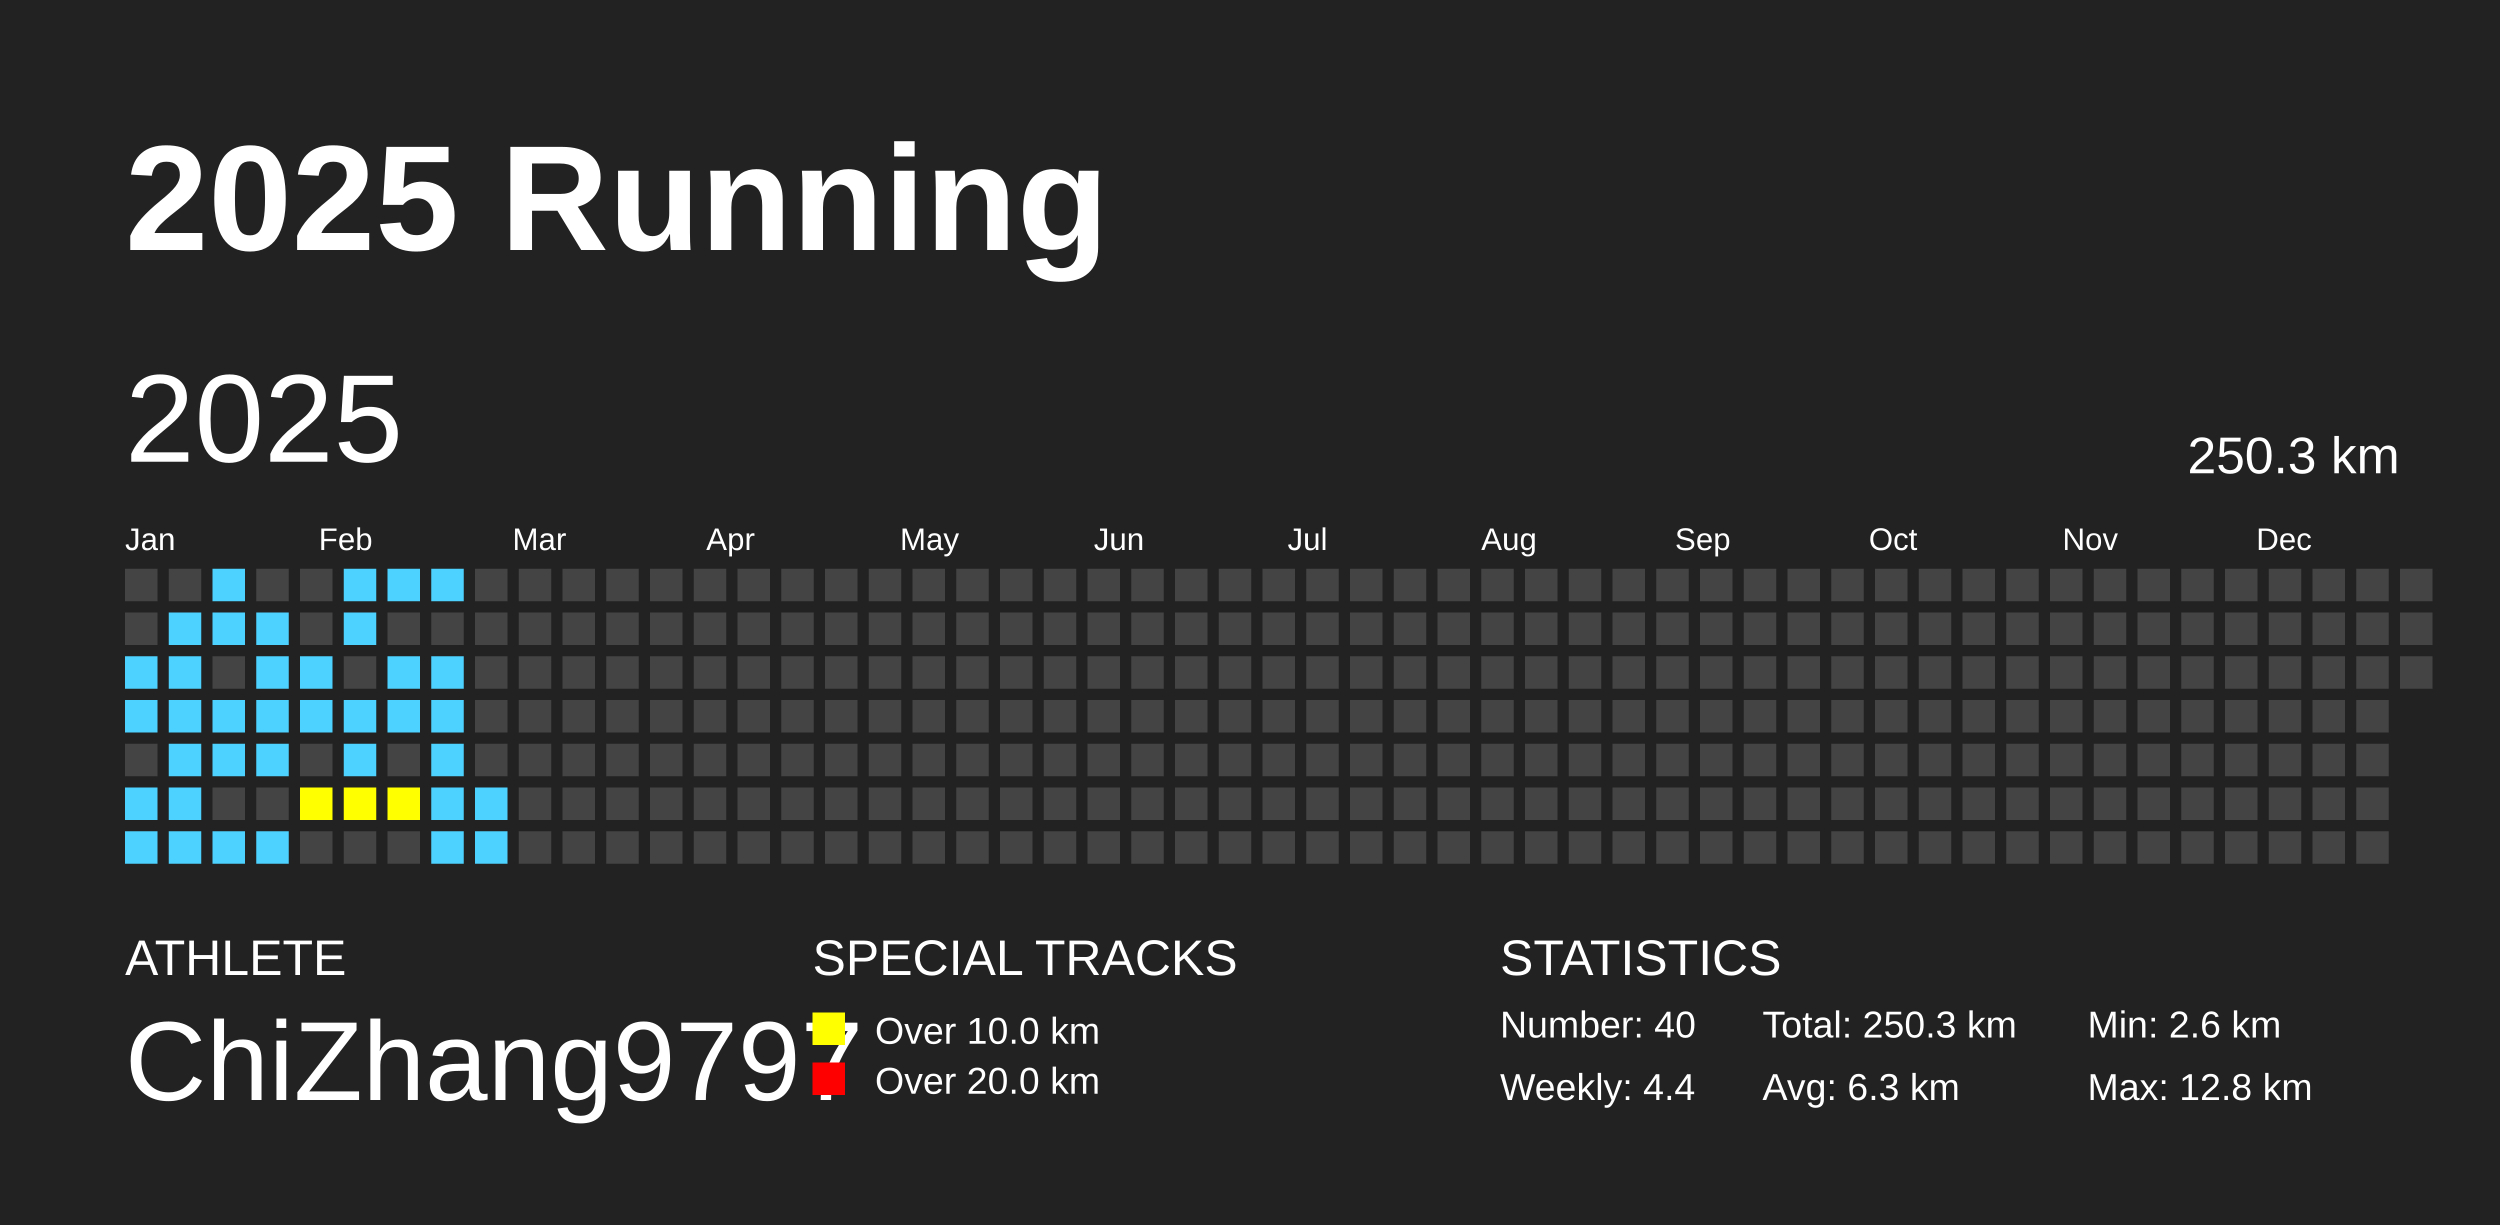
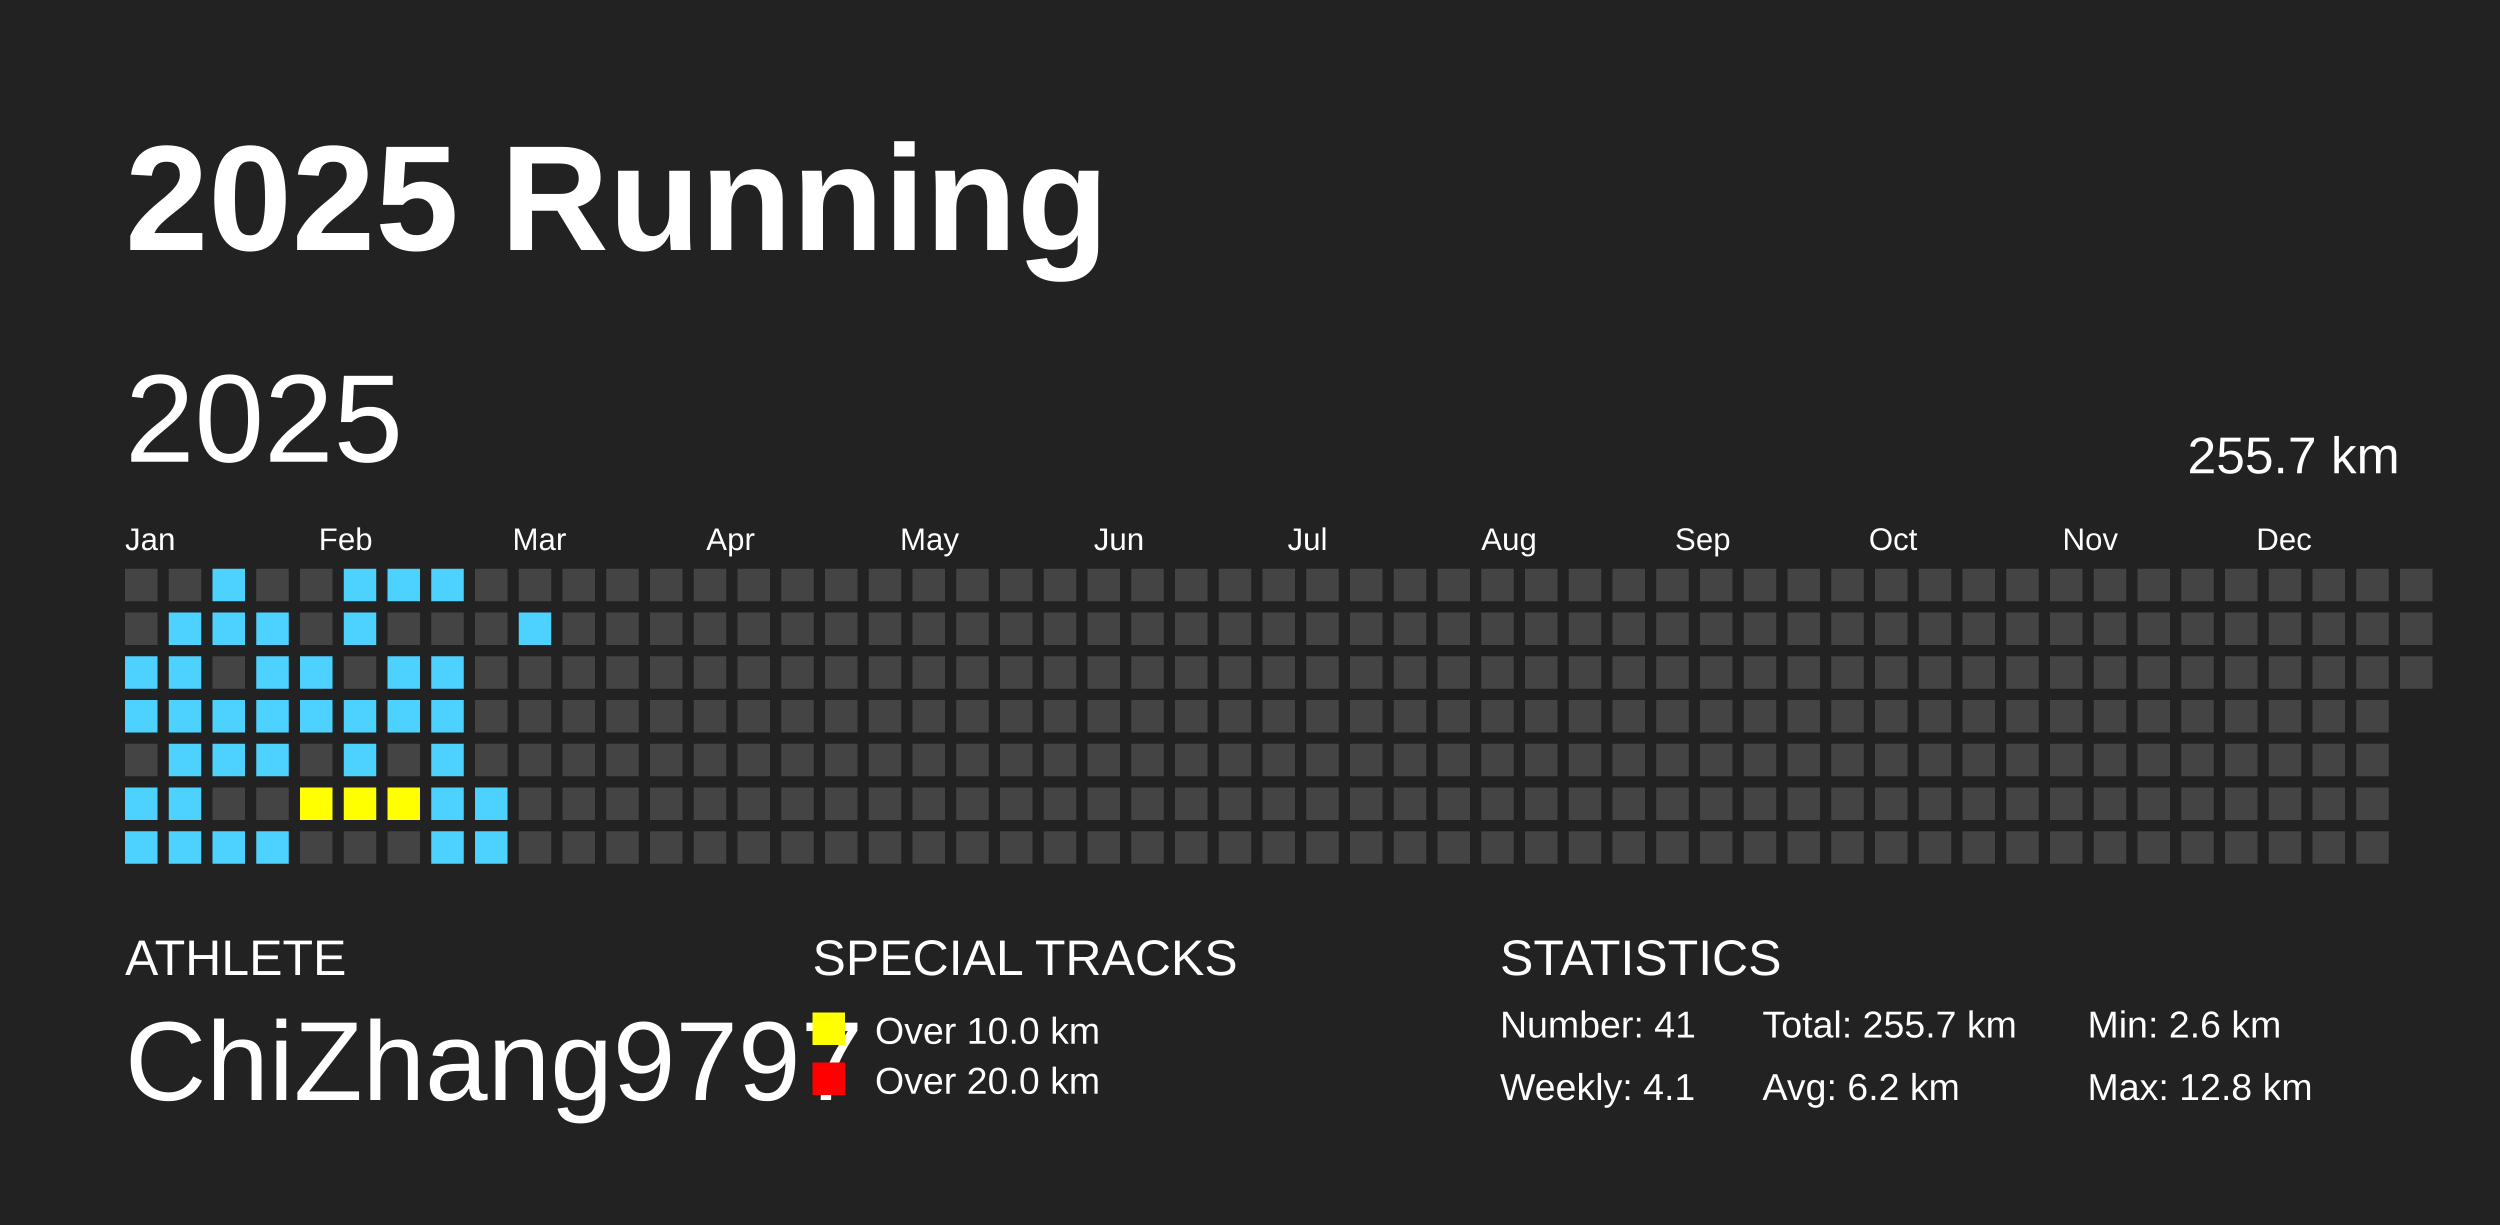
<svg xmlns="http://www.w3.org/2000/svg" baseProfile="full" height="98mm" version="1.1" viewBox="0,0,200,98" width="200mm">
  <defs />
  <rect fill="#222222" height="98" width="200" x="0" y="0" />
  <text fill="#FFFFFF" style="font-size:12px; font-family:Arial; font-weight:bold;" x="10" y="20">2025 Running</text>
  <text fill="#FFFFFF" style="font-size:4px; font-family:Arial" x="10" y="78">ATHLETE</text>
  <text fill="#FFFFFF" style="font-size:9px; font-family:Arial" x="10" y="88">ChiZhang9797</text>
  <text fill="#FFFFFF" style="font-size:4px; font-family:Arial" x="65" y="78">SPECIAL TRACKS</text>
  <rect fill="yellow" height="2.6" width="2.6" x="65" y="81" />
  <text fill="#FFFFFF" style="font-size:3px; font-family:Arial" x="70" y="83.5">Over 10.0 km</text>
  <rect fill="red" height="2.6" width="2.6" x="65" y="85" />
  <text fill="#FFFFFF" style="font-size:3px; font-family:Arial" x="70" y="87.5">Over 20.0 km</text>
  <text fill="#FFFFFF" style="font-size:4px; font-family:Arial" x="120" y="78">STATISTICS</text>
-   <text fill="#FFFFFF" style="font-size:3px; font-family:Arial" x="120" y="83">Number: 40</text>
-   <text fill="#FFFFFF" style="font-size:3px; font-family:Arial" x="120" y="88">Weekly: 4.4</text>
-   <text fill="#FFFFFF" style="font-size:3px; font-family:Arial" x="141" y="83">Total: 250.3 km</text>
-   <text fill="#FFFFFF" style="font-size:3px; font-family:Arial" x="141" y="88">Avg: 6.3 km</text>
+   <text fill="#FFFFFF" style="font-size:3px; font-family:Arial" x="120" y="83">Number: 41</text>
+   <text fill="#FFFFFF" style="font-size:3px; font-family:Arial" x="120" y="88">Weekly: 4.1</text>
+   <text fill="#FFFFFF" style="font-size:3px; font-family:Arial" x="141" y="83">Total: 255.7 km</text>
+   <text fill="#FFFFFF" style="font-size:3px; font-family:Arial" x="141" y="88">Avg: 6.2 km</text>
  <text fill="#FFFFFF" style="font-size:3px; font-family:Arial" x="167" y="83">Min: 2.6 km</text>
  <text fill="#FFFFFF" style="font-size:3px; font-family:Arial" x="167" y="88">Max: 12.8 km</text>
  <text dominant-baseline="hanging" fill="#FFFFFF" style="font-size:10.0px; font-family:Arial;" x="10" y="30">2025</text>
-   <text dominant-baseline="hanging" fill="#FFFFFF" style="font-size:4.125px; font-family:Arial;" x="175" y="35">250.3 km</text>
+   <text dominant-baseline="hanging" fill="#FFFFFF" style="font-size:4.125px; font-family:Arial;" x="175" y="35">255.7 km</text>
  <text fill="#FFFFFF" style="font-size:2.5px; font-family:Arial" x="10.0" y="44">Jan</text>
  <text fill="#FFFFFF" style="font-size:2.5px; font-family:Arial" x="25.5" y="44">Feb</text>
  <text fill="#FFFFFF" style="font-size:2.5px; font-family:Arial" x="41.0" y="44">Mar</text>
  <text fill="#FFFFFF" style="font-size:2.5px; font-family:Arial" x="56.5" y="44">Apr</text>
  <text fill="#FFFFFF" style="font-size:2.5px; font-family:Arial" x="72.0" y="44">May</text>
  <text fill="#FFFFFF" style="font-size:2.5px; font-family:Arial" x="87.5" y="44">Jun</text>
  <text fill="#FFFFFF" style="font-size:2.5px; font-family:Arial" x="103.0" y="44">Jul</text>
  <text fill="#FFFFFF" style="font-size:2.5px; font-family:Arial" x="118.5" y="44">Aug</text>
  <text fill="#FFFFFF" style="font-size:2.5px; font-family:Arial" x="134.0" y="44">Sep</text>
  <text fill="#FFFFFF" style="font-size:2.5px; font-family:Arial" x="149.5" y="44">Oct</text>
  <text fill="#FFFFFF" style="font-size:2.5px; font-family:Arial" x="165.0" y="44">Nov</text>
  <text fill="#FFFFFF" style="font-size:2.5px; font-family:Arial" x="180.5" y="44">Dec</text>
  <rect fill="#444444" height="2.6" width="2.6" x="10.0" y="45.5" />
  <rect fill="#444444" height="2.6" width="2.6" x="10.0" y="49.0" />
  <rect fill="#4DD2FF" height="2.6" width="2.6" x="10.0" y="52.5" />
  <rect fill="#4DD2FF" height="2.6" width="2.6" x="10.0" y="56.0" />
  <rect fill="#444444" height="2.6" width="2.6" x="10.0" y="59.5" />
  <rect fill="#4DD2FF" height="2.6" width="2.6" x="10.0" y="63.0" />
  <rect fill="#4DD2FF" height="2.6" width="2.6" x="10.0" y="66.5" />
  <rect fill="#444444" height="2.6" width="2.6" x="13.5" y="45.5" />
  <rect fill="#4DD2FF" height="2.6" width="2.6" x="13.5" y="49.0" />
  <rect fill="#4DD2FF" height="2.6" width="2.6" x="13.5" y="52.5" />
  <rect fill="#4DD2FF" height="2.6" width="2.6" x="13.5" y="56.0" />
  <rect fill="#4DD2FF" height="2.6" width="2.6" x="13.5" y="59.5" />
  <rect fill="#4DD2FF" height="2.6" width="2.6" x="13.5" y="63.0" />
  <rect fill="#4DD2FF" height="2.6" width="2.6" x="13.5" y="66.5" />
  <rect fill="#4DD2FF" height="2.6" width="2.6" x="17.0" y="45.5" />
  <rect fill="#4DD2FF" height="2.6" width="2.6" x="17.0" y="49.0" />
  <rect fill="#444444" height="2.6" width="2.6" x="17.0" y="52.5" />
  <rect fill="#4DD2FF" height="2.6" width="2.6" x="17.0" y="56.0" />
  <rect fill="#4DD2FF" height="2.6" width="2.6" x="17.0" y="59.5" />
  <rect fill="#444444" height="2.6" width="2.6" x="17.0" y="63.0" />
  <rect fill="#4DD2FF" height="2.6" width="2.6" x="17.0" y="66.5" />
  <rect fill="#444444" height="2.6" width="2.6" x="20.5" y="45.5" />
  <rect fill="#4DD2FF" height="2.6" width="2.6" x="20.5" y="49.0" />
  <rect fill="#4DD2FF" height="2.6" width="2.6" x="20.5" y="52.5" />
  <rect fill="#4DD2FF" height="2.6" width="2.6" x="20.5" y="56.0" />
  <rect fill="#4DD2FF" height="2.6" width="2.6" x="20.5" y="59.5" />
  <rect fill="#444444" height="2.6" width="2.6" x="20.5" y="63.0" />
  <rect fill="#4DD2FF" height="2.6" width="2.6" x="20.5" y="66.5" />
  <rect fill="#444444" height="2.6" width="2.6" x="24.0" y="45.5" />
  <rect fill="#444444" height="2.6" width="2.6" x="24.0" y="49.0" />
  <rect fill="#4DD2FF" height="2.6" width="2.6" x="24.0" y="52.5" />
  <rect fill="#4DD2FF" height="2.6" width="2.6" x="24.0" y="56.0" />
  <rect fill="#444444" height="2.6" width="2.6" x="24.0" y="59.5" />
  <rect fill="yellow" height="2.6" width="2.6" x="24.0" y="63.0" />
  <rect fill="#444444" height="2.6" width="2.6" x="24.0" y="66.5" />
  <rect fill="#4DD2FF" height="2.6" width="2.6" x="27.5" y="45.5" />
  <rect fill="#4DD2FF" height="2.6" width="2.6" x="27.5" y="49.0" />
  <rect fill="#444444" height="2.6" width="2.6" x="27.5" y="52.5" />
  <rect fill="#4DD2FF" height="2.6" width="2.6" x="27.5" y="56.0" />
  <rect fill="#4DD2FF" height="2.6" width="2.6" x="27.5" y="59.5" />
  <rect fill="yellow" height="2.6" width="2.6" x="27.5" y="63.0" />
  <rect fill="#444444" height="2.6" width="2.6" x="27.5" y="66.5" />
  <rect fill="#4DD2FF" height="2.6" width="2.6" x="31.0" y="45.5" />
  <rect fill="#444444" height="2.6" width="2.6" x="31.0" y="49.0" />
  <rect fill="#4DD2FF" height="2.6" width="2.6" x="31.0" y="52.5" />
  <rect fill="#4DD2FF" height="2.6" width="2.6" x="31.0" y="56.0" />
  <rect fill="#444444" height="2.6" width="2.6" x="31.0" y="59.5" />
  <rect fill="yellow" height="2.6" width="2.6" x="31.0" y="63.0" />
  <rect fill="#444444" height="2.6" width="2.6" x="31.0" y="66.5" />
  <rect fill="#4DD2FF" height="2.6" width="2.6" x="34.5" y="45.5" />
  <rect fill="#444444" height="2.6" width="2.6" x="34.5" y="49.0" />
  <rect fill="#4DD2FF" height="2.6" width="2.6" x="34.5" y="52.5" />
  <rect fill="#4DD2FF" height="2.6" width="2.6" x="34.5" y="56.0" />
  <rect fill="#4DD2FF" height="2.6" width="2.6" x="34.5" y="59.5" />
  <rect fill="#4DD2FF" height="2.6" width="2.6" x="34.5" y="63.0" />
  <rect fill="#4DD2FF" height="2.6" width="2.6" x="34.5" y="66.5" />
  <rect fill="#444444" height="2.6" width="2.6" x="38.0" y="45.5" />
  <rect fill="#444444" height="2.6" width="2.6" x="38.0" y="49.0" />
  <rect fill="#444444" height="2.6" width="2.6" x="38.0" y="52.5" />
  <rect fill="#444444" height="2.6" width="2.6" x="38.0" y="56.0" />
  <rect fill="#444444" height="2.6" width="2.6" x="38.0" y="59.5" />
  <rect fill="#4DD2FF" height="2.6" width="2.6" x="38.0" y="63.0" />
  <rect fill="#4DD2FF" height="2.6" width="2.6" x="38.0" y="66.5" />
  <rect fill="#444444" height="2.6" width="2.6" x="41.5" y="45.5" />
-   <rect fill="#444444" height="2.6" width="2.6" x="41.5" y="49.0" />
+   <rect fill="#4DD2FF" height="2.6" width="2.6" x="41.5" y="49.0" />
  <rect fill="#444444" height="2.6" width="2.6" x="41.5" y="52.5" />
  <rect fill="#444444" height="2.6" width="2.6" x="41.5" y="56.0" />
  <rect fill="#444444" height="2.6" width="2.6" x="41.5" y="59.5" />
  <rect fill="#444444" height="2.6" width="2.6" x="41.5" y="63.0" />
  <rect fill="#444444" height="2.6" width="2.6" x="41.5" y="66.5" />
  <rect fill="#444444" height="2.6" width="2.6" x="45.0" y="45.5" />
  <rect fill="#444444" height="2.6" width="2.6" x="45.0" y="49.0" />
  <rect fill="#444444" height="2.6" width="2.6" x="45.0" y="52.5" />
  <rect fill="#444444" height="2.6" width="2.6" x="45.0" y="56.0" />
  <rect fill="#444444" height="2.6" width="2.6" x="45.0" y="59.5" />
  <rect fill="#444444" height="2.6" width="2.6" x="45.0" y="63.0" />
  <rect fill="#444444" height="2.6" width="2.6" x="45.0" y="66.5" />
  <rect fill="#444444" height="2.6" width="2.6" x="48.5" y="45.5" />
  <rect fill="#444444" height="2.6" width="2.6" x="48.5" y="49.0" />
  <rect fill="#444444" height="2.6" width="2.6" x="48.5" y="52.5" />
  <rect fill="#444444" height="2.6" width="2.6" x="48.5" y="56.0" />
  <rect fill="#444444" height="2.6" width="2.6" x="48.5" y="59.5" />
  <rect fill="#444444" height="2.6" width="2.6" x="48.5" y="63.0" />
  <rect fill="#444444" height="2.6" width="2.6" x="48.5" y="66.5" />
  <rect fill="#444444" height="2.6" width="2.6" x="52.0" y="45.5" />
  <rect fill="#444444" height="2.6" width="2.6" x="52.0" y="49.0" />
  <rect fill="#444444" height="2.6" width="2.6" x="52.0" y="52.5" />
  <rect fill="#444444" height="2.6" width="2.6" x="52.0" y="56.0" />
  <rect fill="#444444" height="2.6" width="2.6" x="52.0" y="59.5" />
  <rect fill="#444444" height="2.6" width="2.6" x="52.0" y="63.0" />
  <rect fill="#444444" height="2.6" width="2.6" x="52.0" y="66.5" />
  <rect fill="#444444" height="2.6" width="2.6" x="55.5" y="45.5" />
  <rect fill="#444444" height="2.6" width="2.6" x="55.5" y="49.0" />
  <rect fill="#444444" height="2.6" width="2.6" x="55.5" y="52.5" />
  <rect fill="#444444" height="2.6" width="2.6" x="55.5" y="56.0" />
  <rect fill="#444444" height="2.6" width="2.6" x="55.5" y="59.5" />
  <rect fill="#444444" height="2.6" width="2.6" x="55.5" y="63.0" />
  <rect fill="#444444" height="2.6" width="2.6" x="55.5" y="66.5" />
  <rect fill="#444444" height="2.6" width="2.6" x="59.0" y="45.5" />
  <rect fill="#444444" height="2.6" width="2.6" x="59.0" y="49.0" />
  <rect fill="#444444" height="2.6" width="2.6" x="59.0" y="52.5" />
  <rect fill="#444444" height="2.6" width="2.6" x="59.0" y="56.0" />
  <rect fill="#444444" height="2.6" width="2.6" x="59.0" y="59.5" />
  <rect fill="#444444" height="2.6" width="2.6" x="59.0" y="63.0" />
  <rect fill="#444444" height="2.6" width="2.6" x="59.0" y="66.5" />
  <rect fill="#444444" height="2.6" width="2.6" x="62.5" y="45.5" />
  <rect fill="#444444" height="2.6" width="2.6" x="62.5" y="49.0" />
  <rect fill="#444444" height="2.6" width="2.6" x="62.5" y="52.5" />
  <rect fill="#444444" height="2.6" width="2.6" x="62.5" y="56.0" />
  <rect fill="#444444" height="2.6" width="2.6" x="62.5" y="59.5" />
  <rect fill="#444444" height="2.6" width="2.6" x="62.5" y="63.0" />
  <rect fill="#444444" height="2.6" width="2.6" x="62.5" y="66.5" />
  <rect fill="#444444" height="2.6" width="2.6" x="66.0" y="45.5" />
  <rect fill="#444444" height="2.6" width="2.6" x="66.0" y="49.0" />
  <rect fill="#444444" height="2.6" width="2.6" x="66.0" y="52.5" />
  <rect fill="#444444" height="2.6" width="2.6" x="66.0" y="56.0" />
  <rect fill="#444444" height="2.6" width="2.6" x="66.0" y="59.5" />
  <rect fill="#444444" height="2.6" width="2.6" x="66.0" y="63.0" />
  <rect fill="#444444" height="2.6" width="2.6" x="66.0" y="66.5" />
  <rect fill="#444444" height="2.6" width="2.6" x="69.5" y="45.5" />
  <rect fill="#444444" height="2.6" width="2.6" x="69.5" y="49.0" />
  <rect fill="#444444" height="2.6" width="2.6" x="69.5" y="52.5" />
  <rect fill="#444444" height="2.6" width="2.6" x="69.5" y="56.0" />
  <rect fill="#444444" height="2.6" width="2.6" x="69.5" y="59.5" />
  <rect fill="#444444" height="2.6" width="2.6" x="69.5" y="63.0" />
  <rect fill="#444444" height="2.6" width="2.6" x="69.5" y="66.5" />
  <rect fill="#444444" height="2.6" width="2.6" x="73.0" y="45.5" />
  <rect fill="#444444" height="2.6" width="2.6" x="73.0" y="49.0" />
  <rect fill="#444444" height="2.6" width="2.6" x="73.0" y="52.5" />
  <rect fill="#444444" height="2.6" width="2.6" x="73.0" y="56.0" />
  <rect fill="#444444" height="2.6" width="2.6" x="73.0" y="59.5" />
  <rect fill="#444444" height="2.6" width="2.6" x="73.0" y="63.0" />
  <rect fill="#444444" height="2.6" width="2.6" x="73.0" y="66.5" />
  <rect fill="#444444" height="2.6" width="2.6" x="76.5" y="45.5" />
  <rect fill="#444444" height="2.6" width="2.6" x="76.5" y="49.0" />
  <rect fill="#444444" height="2.6" width="2.6" x="76.5" y="52.5" />
  <rect fill="#444444" height="2.6" width="2.6" x="76.5" y="56.0" />
  <rect fill="#444444" height="2.6" width="2.6" x="76.5" y="59.5" />
  <rect fill="#444444" height="2.6" width="2.6" x="76.5" y="63.0" />
  <rect fill="#444444" height="2.6" width="2.6" x="76.5" y="66.5" />
  <rect fill="#444444" height="2.6" width="2.6" x="80.0" y="45.5" />
  <rect fill="#444444" height="2.6" width="2.6" x="80.0" y="49.0" />
  <rect fill="#444444" height="2.6" width="2.6" x="80.0" y="52.5" />
  <rect fill="#444444" height="2.6" width="2.6" x="80.0" y="56.0" />
  <rect fill="#444444" height="2.6" width="2.6" x="80.0" y="59.5" />
  <rect fill="#444444" height="2.6" width="2.6" x="80.0" y="63.0" />
  <rect fill="#444444" height="2.6" width="2.6" x="80.0" y="66.5" />
  <rect fill="#444444" height="2.6" width="2.6" x="83.5" y="45.5" />
  <rect fill="#444444" height="2.6" width="2.6" x="83.5" y="49.0" />
  <rect fill="#444444" height="2.6" width="2.6" x="83.5" y="52.5" />
  <rect fill="#444444" height="2.6" width="2.6" x="83.5" y="56.0" />
  <rect fill="#444444" height="2.6" width="2.6" x="83.5" y="59.5" />
  <rect fill="#444444" height="2.6" width="2.6" x="83.5" y="63.0" />
  <rect fill="#444444" height="2.6" width="2.6" x="83.5" y="66.5" />
  <rect fill="#444444" height="2.6" width="2.6" x="87.0" y="45.5" />
  <rect fill="#444444" height="2.6" width="2.6" x="87.0" y="49.0" />
  <rect fill="#444444" height="2.6" width="2.6" x="87.0" y="52.5" />
  <rect fill="#444444" height="2.6" width="2.6" x="87.0" y="56.0" />
  <rect fill="#444444" height="2.6" width="2.6" x="87.0" y="59.5" />
  <rect fill="#444444" height="2.6" width="2.6" x="87.0" y="63.0" />
  <rect fill="#444444" height="2.6" width="2.6" x="87.0" y="66.5" />
  <rect fill="#444444" height="2.6" width="2.6" x="90.5" y="45.5" />
  <rect fill="#444444" height="2.6" width="2.6" x="90.5" y="49.0" />
  <rect fill="#444444" height="2.6" width="2.6" x="90.5" y="52.5" />
  <rect fill="#444444" height="2.6" width="2.6" x="90.5" y="56.0" />
  <rect fill="#444444" height="2.6" width="2.6" x="90.5" y="59.5" />
  <rect fill="#444444" height="2.6" width="2.6" x="90.5" y="63.0" />
  <rect fill="#444444" height="2.6" width="2.6" x="90.5" y="66.5" />
  <rect fill="#444444" height="2.6" width="2.6" x="94.0" y="45.5" />
  <rect fill="#444444" height="2.6" width="2.6" x="94.0" y="49.0" />
  <rect fill="#444444" height="2.6" width="2.6" x="94.0" y="52.5" />
  <rect fill="#444444" height="2.6" width="2.6" x="94.0" y="56.0" />
  <rect fill="#444444" height="2.6" width="2.6" x="94.0" y="59.5" />
  <rect fill="#444444" height="2.6" width="2.6" x="94.0" y="63.0" />
  <rect fill="#444444" height="2.6" width="2.6" x="94.0" y="66.5" />
  <rect fill="#444444" height="2.6" width="2.6" x="97.5" y="45.5" />
  <rect fill="#444444" height="2.6" width="2.6" x="97.5" y="49.0" />
  <rect fill="#444444" height="2.6" width="2.6" x="97.5" y="52.5" />
  <rect fill="#444444" height="2.6" width="2.6" x="97.5" y="56.0" />
  <rect fill="#444444" height="2.6" width="2.6" x="97.5" y="59.5" />
  <rect fill="#444444" height="2.6" width="2.6" x="97.5" y="63.0" />
  <rect fill="#444444" height="2.6" width="2.6" x="97.5" y="66.5" />
  <rect fill="#444444" height="2.6" width="2.6" x="101.0" y="45.5" />
  <rect fill="#444444" height="2.6" width="2.6" x="101.0" y="49.0" />
  <rect fill="#444444" height="2.6" width="2.6" x="101.0" y="52.5" />
  <rect fill="#444444" height="2.6" width="2.6" x="101.0" y="56.0" />
  <rect fill="#444444" height="2.6" width="2.6" x="101.0" y="59.5" />
  <rect fill="#444444" height="2.6" width="2.6" x="101.0" y="63.0" />
  <rect fill="#444444" height="2.6" width="2.6" x="101.0" y="66.5" />
  <rect fill="#444444" height="2.6" width="2.6" x="104.5" y="45.5" />
  <rect fill="#444444" height="2.6" width="2.6" x="104.5" y="49.0" />
  <rect fill="#444444" height="2.6" width="2.6" x="104.5" y="52.5" />
  <rect fill="#444444" height="2.6" width="2.6" x="104.5" y="56.0" />
  <rect fill="#444444" height="2.6" width="2.6" x="104.5" y="59.5" />
  <rect fill="#444444" height="2.6" width="2.6" x="104.5" y="63.0" />
  <rect fill="#444444" height="2.6" width="2.6" x="104.5" y="66.5" />
  <rect fill="#444444" height="2.6" width="2.6" x="108.0" y="45.5" />
  <rect fill="#444444" height="2.6" width="2.6" x="108.0" y="49.0" />
  <rect fill="#444444" height="2.6" width="2.6" x="108.0" y="52.5" />
  <rect fill="#444444" height="2.6" width="2.6" x="108.0" y="56.0" />
  <rect fill="#444444" height="2.6" width="2.6" x="108.0" y="59.5" />
  <rect fill="#444444" height="2.6" width="2.6" x="108.0" y="63.0" />
  <rect fill="#444444" height="2.6" width="2.6" x="108.0" y="66.5" />
  <rect fill="#444444" height="2.6" width="2.6" x="111.5" y="45.5" />
  <rect fill="#444444" height="2.6" width="2.6" x="111.5" y="49.0" />
  <rect fill="#444444" height="2.6" width="2.6" x="111.5" y="52.5" />
  <rect fill="#444444" height="2.6" width="2.6" x="111.5" y="56.0" />
  <rect fill="#444444" height="2.6" width="2.6" x="111.5" y="59.5" />
  <rect fill="#444444" height="2.6" width="2.6" x="111.5" y="63.0" />
  <rect fill="#444444" height="2.6" width="2.6" x="111.5" y="66.5" />
  <rect fill="#444444" height="2.6" width="2.6" x="115.0" y="45.5" />
  <rect fill="#444444" height="2.6" width="2.6" x="115.0" y="49.0" />
  <rect fill="#444444" height="2.6" width="2.6" x="115.0" y="52.5" />
  <rect fill="#444444" height="2.6" width="2.6" x="115.0" y="56.0" />
  <rect fill="#444444" height="2.6" width="2.6" x="115.0" y="59.5" />
  <rect fill="#444444" height="2.6" width="2.6" x="115.0" y="63.0" />
  <rect fill="#444444" height="2.6" width="2.6" x="115.0" y="66.5" />
  <rect fill="#444444" height="2.6" width="2.6" x="118.5" y="45.5" />
  <rect fill="#444444" height="2.6" width="2.6" x="118.5" y="49.0" />
  <rect fill="#444444" height="2.6" width="2.6" x="118.5" y="52.5" />
  <rect fill="#444444" height="2.6" width="2.6" x="118.5" y="56.0" />
  <rect fill="#444444" height="2.6" width="2.6" x="118.5" y="59.5" />
  <rect fill="#444444" height="2.6" width="2.6" x="118.5" y="63.0" />
  <rect fill="#444444" height="2.6" width="2.6" x="118.5" y="66.5" />
  <rect fill="#444444" height="2.6" width="2.6" x="122.0" y="45.5" />
  <rect fill="#444444" height="2.6" width="2.6" x="122.0" y="49.0" />
  <rect fill="#444444" height="2.6" width="2.6" x="122.0" y="52.5" />
  <rect fill="#444444" height="2.6" width="2.6" x="122.0" y="56.0" />
  <rect fill="#444444" height="2.6" width="2.6" x="122.0" y="59.5" />
  <rect fill="#444444" height="2.6" width="2.6" x="122.0" y="63.0" />
  <rect fill="#444444" height="2.6" width="2.6" x="122.0" y="66.5" />
  <rect fill="#444444" height="2.6" width="2.6" x="125.5" y="45.5" />
  <rect fill="#444444" height="2.6" width="2.6" x="125.5" y="49.0" />
  <rect fill="#444444" height="2.6" width="2.6" x="125.5" y="52.5" />
  <rect fill="#444444" height="2.6" width="2.6" x="125.5" y="56.0" />
  <rect fill="#444444" height="2.6" width="2.6" x="125.5" y="59.5" />
  <rect fill="#444444" height="2.6" width="2.6" x="125.5" y="63.0" />
  <rect fill="#444444" height="2.6" width="2.6" x="125.5" y="66.5" />
  <rect fill="#444444" height="2.6" width="2.6" x="129.0" y="45.5" />
  <rect fill="#444444" height="2.6" width="2.6" x="129.0" y="49.0" />
  <rect fill="#444444" height="2.6" width="2.6" x="129.0" y="52.5" />
  <rect fill="#444444" height="2.6" width="2.6" x="129.0" y="56.0" />
  <rect fill="#444444" height="2.6" width="2.6" x="129.0" y="59.5" />
  <rect fill="#444444" height="2.6" width="2.6" x="129.0" y="63.0" />
  <rect fill="#444444" height="2.6" width="2.6" x="129.0" y="66.5" />
  <rect fill="#444444" height="2.6" width="2.6" x="132.5" y="45.5" />
  <rect fill="#444444" height="2.6" width="2.6" x="132.5" y="49.0" />
  <rect fill="#444444" height="2.6" width="2.6" x="132.5" y="52.5" />
  <rect fill="#444444" height="2.6" width="2.6" x="132.5" y="56.0" />
  <rect fill="#444444" height="2.6" width="2.6" x="132.5" y="59.5" />
  <rect fill="#444444" height="2.6" width="2.6" x="132.5" y="63.0" />
  <rect fill="#444444" height="2.6" width="2.6" x="132.5" y="66.5" />
  <rect fill="#444444" height="2.6" width="2.6" x="136.0" y="45.5" />
  <rect fill="#444444" height="2.6" width="2.6" x="136.0" y="49.0" />
  <rect fill="#444444" height="2.6" width="2.6" x="136.0" y="52.5" />
  <rect fill="#444444" height="2.6" width="2.6" x="136.0" y="56.0" />
  <rect fill="#444444" height="2.6" width="2.6" x="136.0" y="59.5" />
  <rect fill="#444444" height="2.6" width="2.6" x="136.0" y="63.0" />
  <rect fill="#444444" height="2.6" width="2.6" x="136.0" y="66.5" />
  <rect fill="#444444" height="2.6" width="2.6" x="139.5" y="45.5" />
  <rect fill="#444444" height="2.6" width="2.6" x="139.5" y="49.0" />
  <rect fill="#444444" height="2.6" width="2.6" x="139.5" y="52.5" />
  <rect fill="#444444" height="2.6" width="2.6" x="139.5" y="56.0" />
  <rect fill="#444444" height="2.6" width="2.6" x="139.5" y="59.5" />
  <rect fill="#444444" height="2.6" width="2.6" x="139.5" y="63.0" />
  <rect fill="#444444" height="2.6" width="2.6" x="139.5" y="66.5" />
  <rect fill="#444444" height="2.6" width="2.6" x="143.0" y="45.5" />
  <rect fill="#444444" height="2.6" width="2.6" x="143.0" y="49.0" />
  <rect fill="#444444" height="2.6" width="2.6" x="143.0" y="52.5" />
  <rect fill="#444444" height="2.6" width="2.6" x="143.0" y="56.0" />
  <rect fill="#444444" height="2.6" width="2.6" x="143.0" y="59.5" />
  <rect fill="#444444" height="2.6" width="2.6" x="143.0" y="63.0" />
  <rect fill="#444444" height="2.6" width="2.6" x="143.0" y="66.5" />
  <rect fill="#444444" height="2.6" width="2.6" x="146.5" y="45.5" />
  <rect fill="#444444" height="2.6" width="2.6" x="146.5" y="49.0" />
  <rect fill="#444444" height="2.6" width="2.6" x="146.5" y="52.5" />
  <rect fill="#444444" height="2.6" width="2.6" x="146.5" y="56.0" />
  <rect fill="#444444" height="2.6" width="2.6" x="146.5" y="59.5" />
  <rect fill="#444444" height="2.6" width="2.6" x="146.5" y="63.0" />
  <rect fill="#444444" height="2.6" width="2.6" x="146.5" y="66.5" />
  <rect fill="#444444" height="2.6" width="2.6" x="150.0" y="45.5" />
  <rect fill="#444444" height="2.6" width="2.6" x="150.0" y="49.0" />
  <rect fill="#444444" height="2.6" width="2.6" x="150.0" y="52.5" />
  <rect fill="#444444" height="2.6" width="2.6" x="150.0" y="56.0" />
  <rect fill="#444444" height="2.6" width="2.6" x="150.0" y="59.5" />
  <rect fill="#444444" height="2.6" width="2.6" x="150.0" y="63.0" />
  <rect fill="#444444" height="2.6" width="2.6" x="150.0" y="66.5" />
  <rect fill="#444444" height="2.6" width="2.6" x="153.5" y="45.5" />
  <rect fill="#444444" height="2.6" width="2.6" x="153.5" y="49.0" />
  <rect fill="#444444" height="2.6" width="2.6" x="153.5" y="52.5" />
  <rect fill="#444444" height="2.6" width="2.6" x="153.5" y="56.0" />
  <rect fill="#444444" height="2.6" width="2.6" x="153.5" y="59.5" />
  <rect fill="#444444" height="2.6" width="2.6" x="153.5" y="63.0" />
  <rect fill="#444444" height="2.6" width="2.6" x="153.5" y="66.5" />
  <rect fill="#444444" height="2.6" width="2.6" x="157.0" y="45.5" />
  <rect fill="#444444" height="2.6" width="2.6" x="157.0" y="49.0" />
  <rect fill="#444444" height="2.6" width="2.6" x="157.0" y="52.5" />
  <rect fill="#444444" height="2.6" width="2.6" x="157.0" y="56.0" />
  <rect fill="#444444" height="2.6" width="2.6" x="157.0" y="59.5" />
  <rect fill="#444444" height="2.6" width="2.6" x="157.0" y="63.0" />
  <rect fill="#444444" height="2.6" width="2.6" x="157.0" y="66.5" />
  <rect fill="#444444" height="2.6" width="2.6" x="160.5" y="45.5" />
  <rect fill="#444444" height="2.6" width="2.6" x="160.5" y="49.0" />
  <rect fill="#444444" height="2.6" width="2.6" x="160.5" y="52.5" />
  <rect fill="#444444" height="2.6" width="2.6" x="160.5" y="56.0" />
  <rect fill="#444444" height="2.6" width="2.6" x="160.5" y="59.5" />
  <rect fill="#444444" height="2.6" width="2.6" x="160.5" y="63.0" />
  <rect fill="#444444" height="2.6" width="2.6" x="160.5" y="66.5" />
  <rect fill="#444444" height="2.6" width="2.6" x="164.0" y="45.5" />
  <rect fill="#444444" height="2.6" width="2.6" x="164.0" y="49.0" />
  <rect fill="#444444" height="2.6" width="2.6" x="164.0" y="52.5" />
  <rect fill="#444444" height="2.6" width="2.6" x="164.0" y="56.0" />
  <rect fill="#444444" height="2.6" width="2.6" x="164.0" y="59.5" />
  <rect fill="#444444" height="2.6" width="2.6" x="164.0" y="63.0" />
  <rect fill="#444444" height="2.6" width="2.6" x="164.0" y="66.5" />
  <rect fill="#444444" height="2.6" width="2.6" x="167.5" y="45.5" />
  <rect fill="#444444" height="2.6" width="2.6" x="167.5" y="49.0" />
  <rect fill="#444444" height="2.6" width="2.6" x="167.5" y="52.5" />
  <rect fill="#444444" height="2.6" width="2.6" x="167.5" y="56.0" />
  <rect fill="#444444" height="2.6" width="2.6" x="167.5" y="59.5" />
  <rect fill="#444444" height="2.6" width="2.6" x="167.5" y="63.0" />
  <rect fill="#444444" height="2.6" width="2.6" x="167.5" y="66.5" />
  <rect fill="#444444" height="2.6" width="2.6" x="171.0" y="45.5" />
  <rect fill="#444444" height="2.6" width="2.6" x="171.0" y="49.0" />
  <rect fill="#444444" height="2.6" width="2.6" x="171.0" y="52.5" />
  <rect fill="#444444" height="2.6" width="2.6" x="171.0" y="56.0" />
  <rect fill="#444444" height="2.6" width="2.6" x="171.0" y="59.5" />
  <rect fill="#444444" height="2.6" width="2.6" x="171.0" y="63.0" />
  <rect fill="#444444" height="2.6" width="2.6" x="171.0" y="66.5" />
  <rect fill="#444444" height="2.6" width="2.6" x="174.5" y="45.5" />
  <rect fill="#444444" height="2.6" width="2.6" x="174.5" y="49.0" />
  <rect fill="#444444" height="2.6" width="2.6" x="174.5" y="52.5" />
  <rect fill="#444444" height="2.6" width="2.6" x="174.5" y="56.0" />
  <rect fill="#444444" height="2.6" width="2.6" x="174.5" y="59.5" />
  <rect fill="#444444" height="2.6" width="2.6" x="174.5" y="63.0" />
  <rect fill="#444444" height="2.6" width="2.6" x="174.5" y="66.5" />
  <rect fill="#444444" height="2.6" width="2.6" x="178.0" y="45.5" />
  <rect fill="#444444" height="2.6" width="2.6" x="178.0" y="49.0" />
  <rect fill="#444444" height="2.6" width="2.6" x="178.0" y="52.5" />
  <rect fill="#444444" height="2.6" width="2.6" x="178.0" y="56.0" />
  <rect fill="#444444" height="2.6" width="2.6" x="178.0" y="59.5" />
  <rect fill="#444444" height="2.6" width="2.6" x="178.0" y="63.0" />
  <rect fill="#444444" height="2.6" width="2.6" x="178.0" y="66.5" />
  <rect fill="#444444" height="2.6" width="2.6" x="181.5" y="45.5" />
  <rect fill="#444444" height="2.6" width="2.6" x="181.5" y="49.0" />
  <rect fill="#444444" height="2.6" width="2.6" x="181.5" y="52.5" />
  <rect fill="#444444" height="2.6" width="2.6" x="181.5" y="56.0" />
  <rect fill="#444444" height="2.6" width="2.6" x="181.5" y="59.5" />
  <rect fill="#444444" height="2.6" width="2.6" x="181.5" y="63.0" />
  <rect fill="#444444" height="2.6" width="2.6" x="181.5" y="66.5" />
  <rect fill="#444444" height="2.6" width="2.6" x="185.0" y="45.5" />
  <rect fill="#444444" height="2.6" width="2.6" x="185.0" y="49.0" />
  <rect fill="#444444" height="2.6" width="2.6" x="185.0" y="52.5" />
  <rect fill="#444444" height="2.6" width="2.6" x="185.0" y="56.0" />
  <rect fill="#444444" height="2.6" width="2.6" x="185.0" y="59.5" />
  <rect fill="#444444" height="2.6" width="2.6" x="185.0" y="63.0" />
  <rect fill="#444444" height="2.6" width="2.6" x="185.0" y="66.5" />
  <rect fill="#444444" height="2.6" width="2.6" x="188.5" y="45.5" />
  <rect fill="#444444" height="2.6" width="2.6" x="188.5" y="49.0" />
  <rect fill="#444444" height="2.6" width="2.6" x="188.5" y="52.5" />
  <rect fill="#444444" height="2.6" width="2.6" x="188.5" y="56.0" />
  <rect fill="#444444" height="2.6" width="2.6" x="188.5" y="59.5" />
  <rect fill="#444444" height="2.6" width="2.6" x="188.5" y="63.0" />
  <rect fill="#444444" height="2.6" width="2.6" x="188.5" y="66.5" />
  <rect fill="#444444" height="2.6" width="2.6" x="192.0" y="45.5" />
  <rect fill="#444444" height="2.6" width="2.6" x="192.0" y="49.0" />
  <rect fill="#444444" height="2.6" width="2.6" x="192.0" y="52.5" />
</svg>
